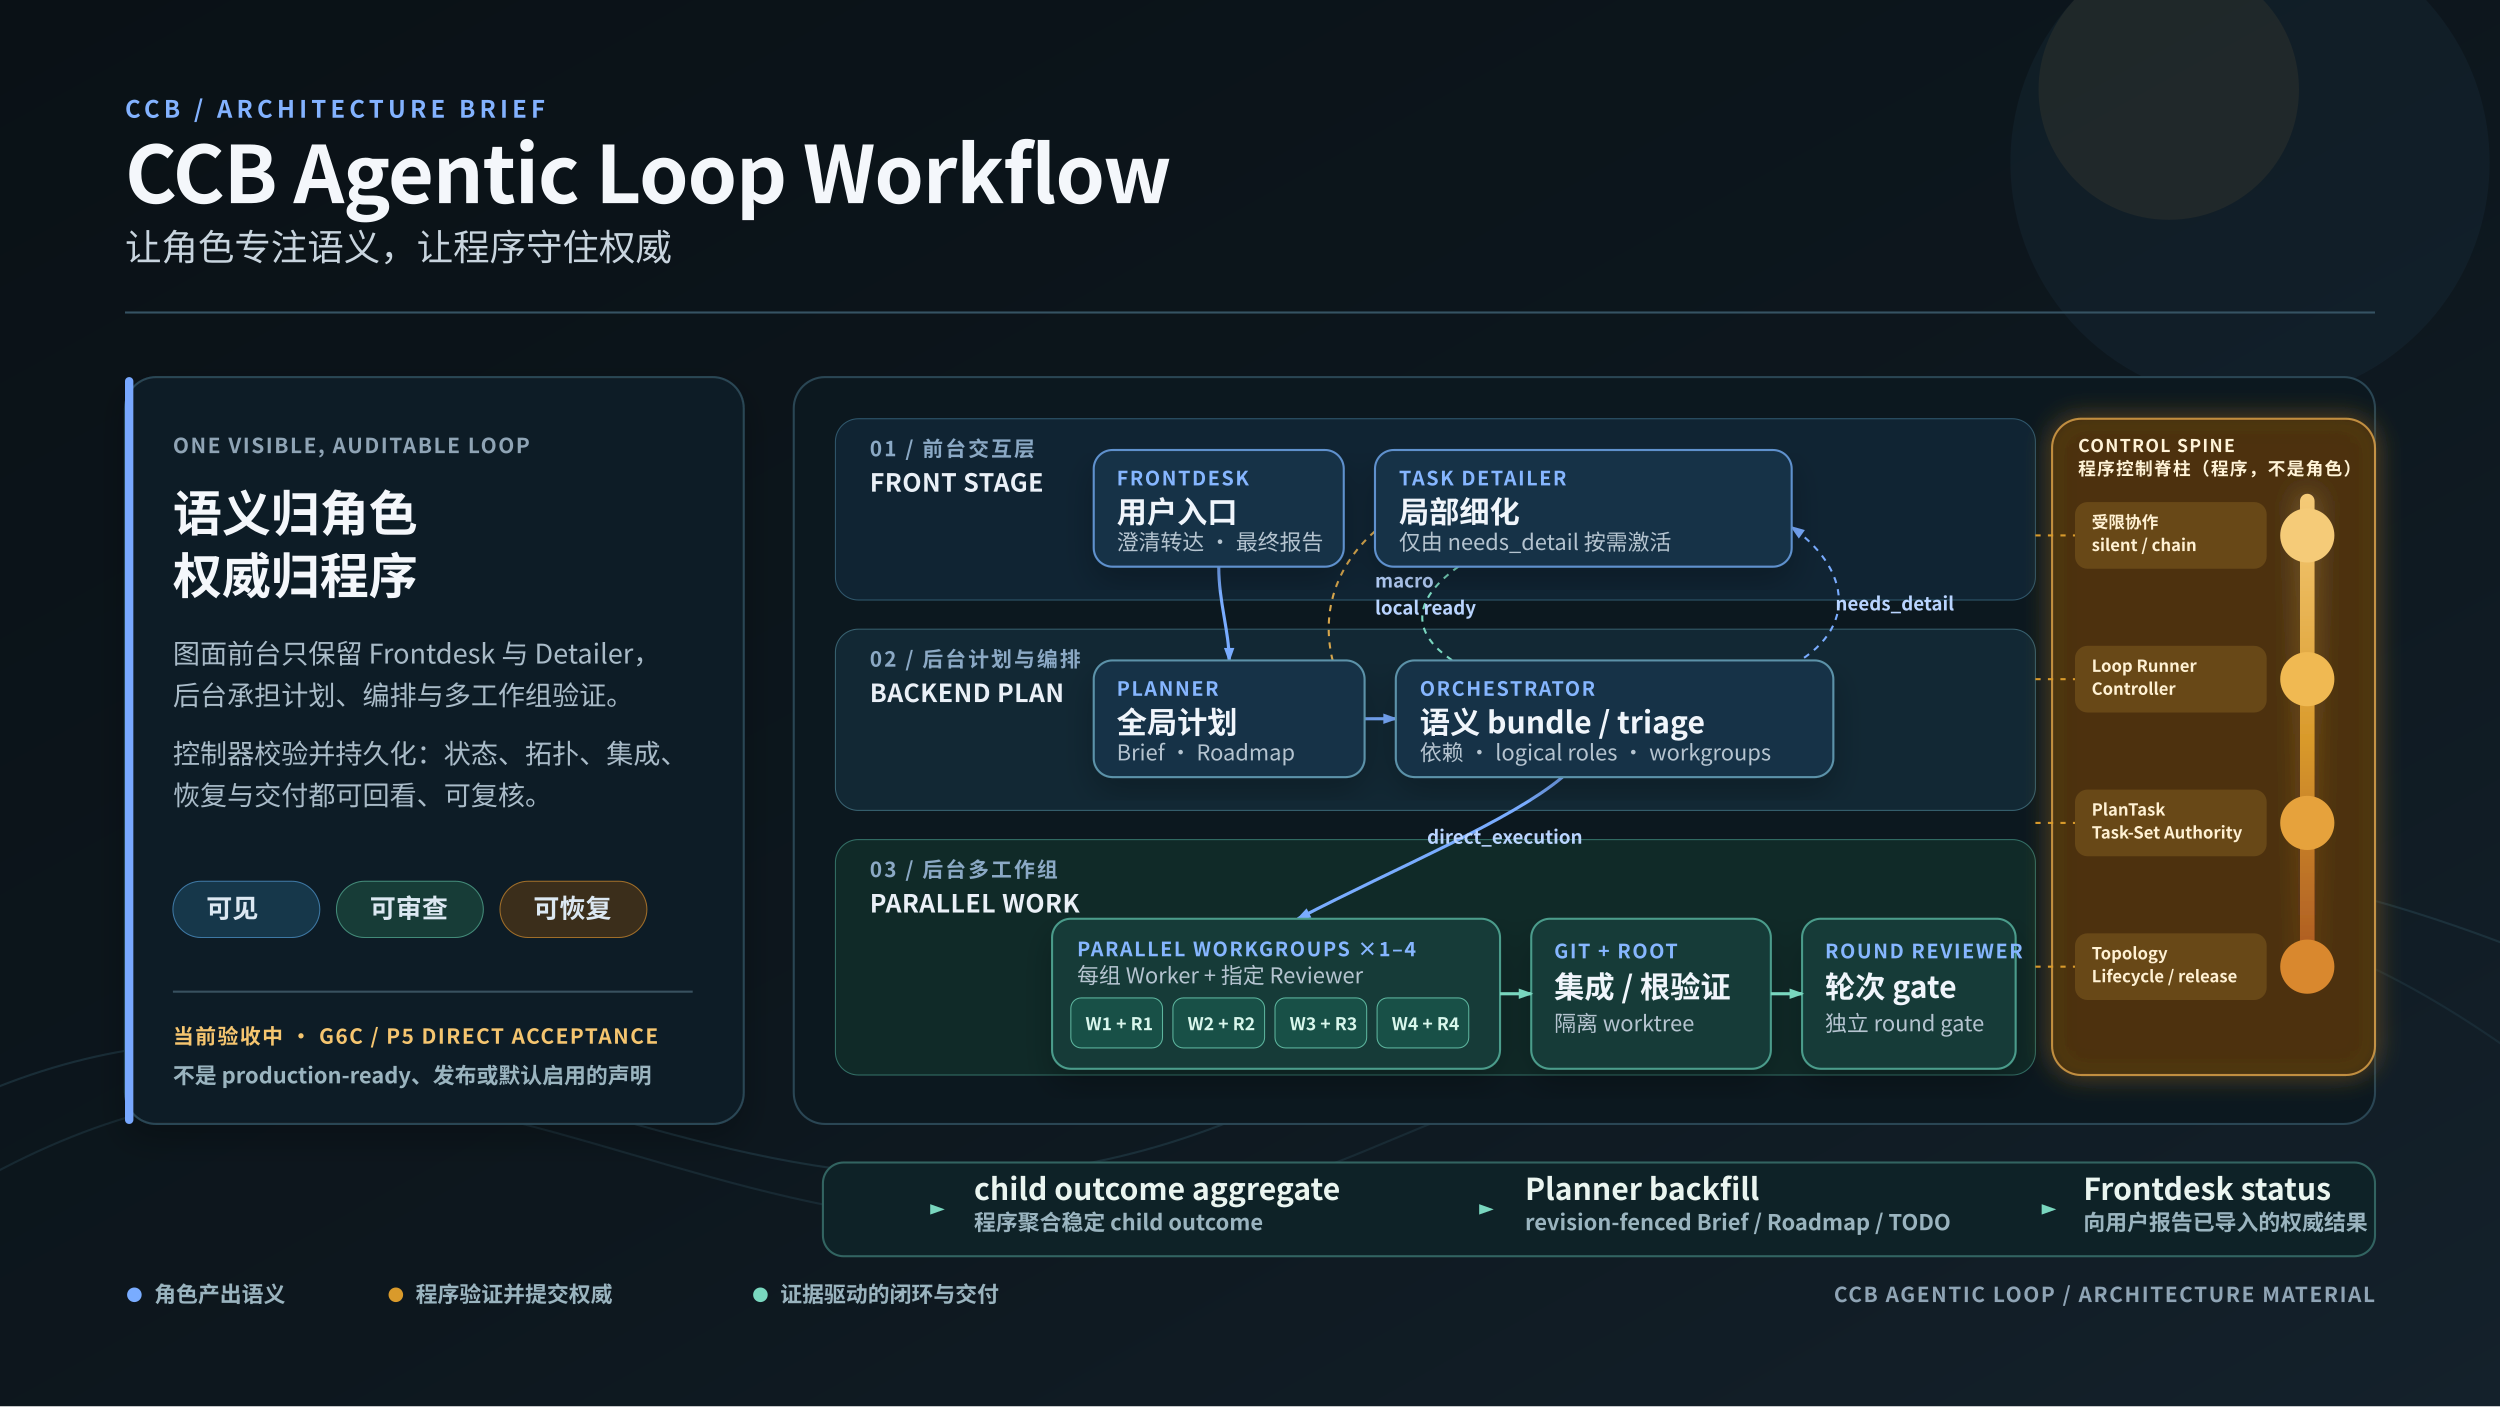
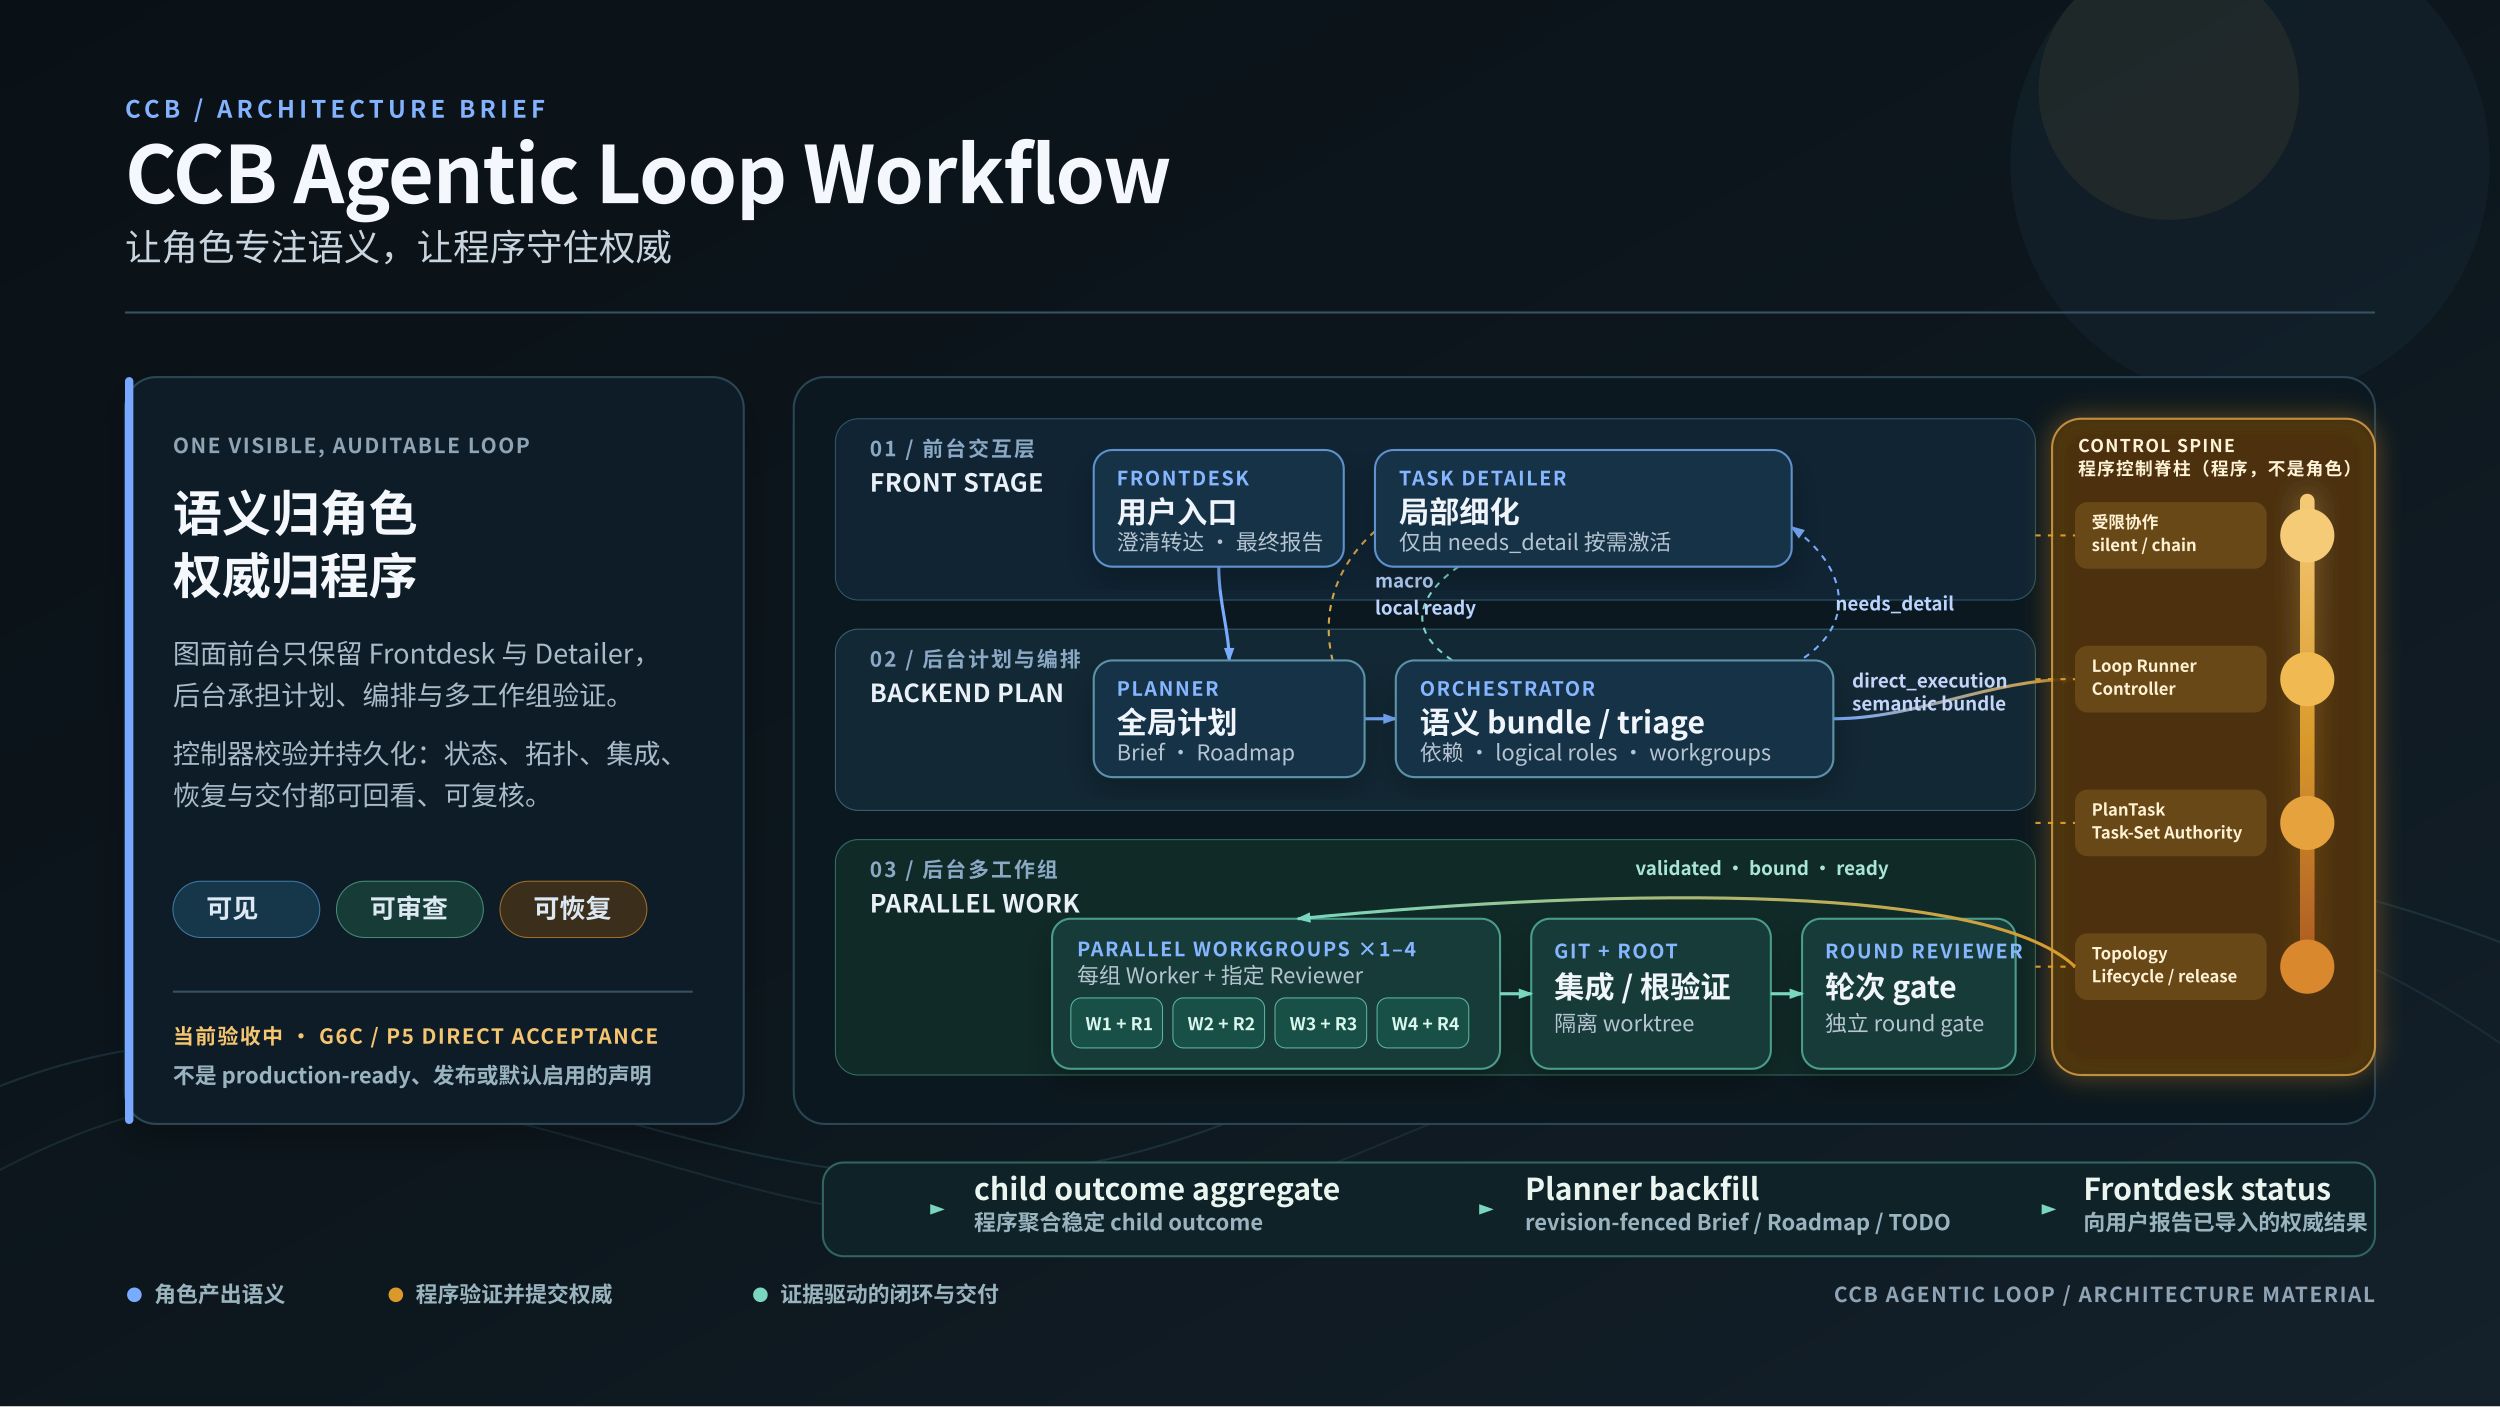
<svg xmlns="http://www.w3.org/2000/svg" width="2400" height="1350" viewBox="0 0 2400 1350" role="img" aria-labelledby="title desc">
  <defs>
    <linearGradient id="bg" x1="0" y1="0" x2="1" y2="1">
      <stop offset="0" stop-color="#0A1116" />
      <stop offset="0.55" stop-color="#0D171E" />
      <stop offset="1" stop-color="#14212B" />
    </linearGradient>
    <linearGradient id="spine" x1="0" y1="0" x2="0" y2="1">
      <stop offset="0" stop-color="#F5CB78" />
      <stop offset="0.5" stop-color="#D99A2B" />
      <stop offset="1" stop-color="#A85422" />
    </linearGradient>
    <linearGradient id="line" x1="0" y1="0" x2="1" y2="0">
      <stop offset="0" stop-color="#5F8ED7" stop-opacity="0" />
      <stop offset="0.45" stop-color="#6BA4FF" />
      <stop offset="1" stop-color="#84D7C4" stop-opacity="0.25" />
+     </linearGradient>
+     <linearGradient id="semanticToProgram" x1="0" y1="0" x2="1" y2="0">
+       <stop offset="0" stop-color="#79ACFF" />
+       <stop offset="1" stop-color="#D99A2B" />
+     </linearGradient>
+     <linearGradient id="programToWork" x1="1" y1="0" x2="0" y2="0">
+       <stop offset="0" stop-color="#D99A2B" />
+       <stop offset="1" stop-color="#79D7BF" />
    </linearGradient>
    <filter id="glow" x="-30%" y="-30%" width="160%" height="160%">
      <feGaussianBlur stdDeviation="12" result="blur" />
      <feMerge>
        <feMergeNode in="blur" />
        <feMergeNode in="SourceGraphic" />
      </feMerge>
    </filter>
    <filter id="softShadow" x="-10%" y="-10%" width="120%" height="130%">
      <feDropShadow dx="0" dy="14" stdDeviation="16" flood-color="#000000" flood-opacity="0.24" />
    </filter>
    <marker id="arrowBlue" markerWidth="14" markerHeight="10" refX="12" refY="5" orient="auto" markerUnits="userSpaceOnUse">
      <path d="M0,0 L14,5 L0,10 Z" fill="#79ACFF" />
    </marker>
    <marker id="arrowMint" markerWidth="14" markerHeight="10" refX="12" refY="5" orient="auto" markerUnits="userSpaceOnUse">
      <path d="M0,0 L14,5 L0,10 Z" fill="#79D7BF" />
    </marker>
    <marker id="arrowAmber" markerWidth="14" markerHeight="10" refX="12" refY="5" orient="auto" markerUnits="userSpaceOnUse">
      <path d="M0,0 L14,5 L0,10 Z" fill="#D7A64C" />
    </marker>
    <style>
      text { font-family: "Noto Sans CJK SC", "Microsoft YaHei", "WenQuanYi Zen Hei", sans-serif; }
      .eyebrow { font-size: 23px; font-weight: 700; letter-spacing: 4px; fill: #83B2FF; }
      .title { font-size: 76px; font-weight: 800; letter-spacing: -1px; fill: #F4F7FB; }
      .subtitle { font-size: 35px; font-weight: 500; fill: #C8D4DE; }
      .left-lead { font-size: 47px; font-weight: 750; fill: #F4F7FB; }
      .left-body { font-size: 26px; font-weight: 400; fill: #A9BBC8; }
      .micro { font-size: 20px; font-weight: 650; letter-spacing: 1.5px; fill: #8FA4B5; }
      .pill { font-size: 25px; font-weight: 700; fill: #DCE8F2; }
      .layer-kicker { font-size: 20px; font-weight: 800; letter-spacing: 2px; fill: #8BA9C5; }
      .layer-title { font-size: 24px; font-weight: 800; letter-spacing: 0.4px; fill: #EAF0F7; }
      .card-title { font-size: 29px; font-weight: 800; fill: #F0F5FB; }
      .card-en { font-size: 19px; font-weight: 700; letter-spacing: 1.5px; fill: #86B6FF; }
      .card-body { font-size: 21px; font-weight: 450; fill: #B5C4D0; }
      .flow-label { font-size: 18px; font-weight: 800; fill: #B9D4FF; }
+       .semantic-label { font-size: 18px; font-weight: 800; fill: #C5D5FA; }
+       .dispatch-label { font-size: 18px; font-weight: 800; fill: #A9E5D5; }
      .workgroup-mini { font-size: 17px; font-weight: 800; fill: #D8F6EC; }
      .spine-title { font-size: 17px; font-weight: 800; letter-spacing: 1.2px; fill: #FFF3D7; }
      .spine-body { font-size: 16px; font-weight: 650; fill: #FFF1D3; }
      .foot-strong { font-size: 29px; font-weight: 800; fill: #EAF5F0; }
      .foot { font-size: 21px; font-weight: 550; fill: #9AB4BF; }
      .status { font-size: 20px; font-weight: 800; letter-spacing: 1.4px; fill: #F5C56F; }
    </style>
  </defs>
  <rect width="2400" height="1350" fill="url(#bg)" />
  <path d="M-80 1080 C400 820, 690 1300, 1220 1060 S2020 730, 2510 950" fill="none" stroke="#25414D" stroke-width="2" opacity="0.55" />
  <path d="M-20 1134 C470 860, 720 1350, 1310 1105 S2090 770, 2440 1030" fill="none" stroke="#1D333D" stroke-width="2" opacity="0.65" />
  <circle cx="2160" cy="156" r="230" fill="#315878" opacity="0.11" />
  <circle cx="2082" cy="86" r="125" fill="#D29F4B" opacity="0.08" />
  <g transform="translate(120 113)">
    <text class="eyebrow">CCB / ARCHITECTURE BRIEF</text>
    <text y="82" class="title">CCB Agentic Loop Workflow</text>
    <text y="137" class="subtitle">让角色专注语义，让程序守住权威</text>
  </g>
  <line x1="120" y1="300" x2="2280" y2="300" stroke="#365363" stroke-width="2" />
  <g filter="url(#softShadow)">
    <rect x="120" y="362" width="594" height="717" rx="30" fill="#101D25" stroke="#2B4655" stroke-width="2" />
    <rect x="120" y="362" width="8" height="717" rx="4" fill="#78A8FF" />
  </g>
  <text x="166" y="435" class="micro">ONE VISIBLE, AUDITABLE LOOP</text>
  <text x="166" y="510" class="left-lead">语义归角色</text>
  <text x="166" y="570" class="left-lead">权威归程序</text>
  <text x="166" y="637" class="left-body">图面前台只保留 Frontdesk 与 Detailer，</text>
  <text x="166" y="677" class="left-body">后台承担计划、编排与多工作组验证。</text>
  <text x="166" y="733" class="left-body">控制器校验并持久化：状态、拓扑、集成、</text>
  <text x="166" y="773" class="left-body">恢复与交付都可回看、可复核。</text>
  <g transform="translate(166 846)">
    <rect width="141" height="54" rx="27" fill="#16374A" stroke="#3E78A4" />
    <text x="32" y="35" class="pill">可见</text>
    <rect x="157" width="141" height="54" rx="27" fill="#173C37" stroke="#438B79" />
    <text x="189" y="35" class="pill">可审查</text>
    <rect x="314" width="141" height="54" rx="27" fill="#3B2E1B" stroke="#A06E29" />
    <text x="346" y="35" class="pill">可恢复</text>
  </g>
  <line x1="166" y1="952" x2="665" y2="952" stroke="#38515F" stroke-width="2" />
  <text x="166" y="1002" class="status">当前验收中  ·  G6C / P5 DIRECT ACCEPTANCE</text>
  <text x="166" y="1040" class="foot">不是 production-ready、发布或默认启用的声明</text>
  <rect x="762" y="362" width="1518" height="717" rx="30" fill="#0C181F" stroke="#2A4654" stroke-width="2" />
  <g opacity="0.95">
    <rect x="802" y="402" width="1152" height="174" rx="22" fill="#102534" stroke="#315A70" />
    <rect x="802" y="604" width="1152" height="174" rx="22" fill="#122936" stroke="#3A6574" />
    <rect x="802" y="806" width="1152" height="226" rx="22" fill="#102B29" stroke="#347369" />
  </g>
  <text x="835" y="438" class="layer-kicker">01 / 前台交互层</text>
  <text x="835" y="472" class="layer-title">FRONT STAGE</text>
  <text x="835" y="640" class="layer-kicker">02 / 后台计划与编排</text>
  <text x="835" y="674" class="layer-title">BACKEND PLAN</text>
  <text x="835" y="842" class="layer-kicker">03 / 后台多工作组</text>
  <text x="835" y="876" class="layer-title">PARALLEL WORK</text>
  <path d="M1170 544 C1170 578 1180 606 1180 634" fill="none" stroke="#79ACFF" stroke-width="3" marker-end="url(#arrowBlue)" />
  <path d="M1310 690 H1340" stroke="#79ACFF" stroke-width="3" marker-end="url(#arrowBlue)" />
-   <path d="M1500 746 C1450 788 1342 832 1246 882" fill="none" stroke="#79ACFF" stroke-width="3" marker-end="url(#arrowBlue)" />
-   <text x="1370" y="810" class="flow-label">direct_execution</text>
+   <path d="M1760 690 C1840 690 1910 652 1992 652" fill="none" stroke="url(#semanticToProgram)" stroke-width="3" marker-end="url(#arrowAmber)" />
+   <text x="1778" y="660" class="semantic-label">direct_execution</text>
+   <text x="1778" y="682" class="semantic-label">semantic bundle</text>
  <path d="M1700 648 C1785 615 1782 550 1720 506" fill="none" stroke="#79ACFF" stroke-width="2" stroke-dasharray="6 6" marker-end="url(#arrowBlue)" />
  <text x="1762" y="586" class="flow-label">needs_detail</text>
  <path d="M1400 544 C1350 580 1352 617 1420 648" fill="none" stroke="#79D7BF" stroke-width="2" stroke-dasharray="6 6" marker-end="url(#arrowMint)" />
  <text x="1320" y="590" class="flow-label">local ready</text>
  <path d="M1320 510 C1280 545 1260 600 1290 664" fill="none" stroke="#D7A64C" stroke-width="2" stroke-dasharray="6 6" marker-end="url(#arrowAmber)" />
  <text x="1320" y="564" class="flow-label" fill="#F1C36B">macro</text>
  <g filter="url(#softShadow)">
    <rect x="1050" y="432" width="240" height="112" rx="18" fill="#173047" stroke="#5E91CD" stroke-width="2" />
    <rect x="1320" y="432" width="400" height="112" rx="18" fill="#173047" stroke="#5E91CD" stroke-width="2" />
  </g>
  <text x="1072" y="466" class="card-en">FRONTDESK</text>
  <text x="1072" y="502" class="card-title">用户入口</text>
  <text x="1072" y="528" class="card-body">澄清转达 · 最终报告</text>
  <text x="1343" y="466" class="card-en">TASK DETAILER</text>
  <text x="1343" y="502" class="card-title">局部细化</text>
  <text x="1343" y="528" class="card-body">仅由 needs_detail 按需激活</text>
  <g filter="url(#softShadow)">
    <rect x="1050" y="634" width="260" height="112" rx="18" fill="#183346" stroke="#5B92A9" stroke-width="2" />
    <rect x="1340" y="634" width="420" height="112" rx="18" fill="#183346" stroke="#5B92A9" stroke-width="2" />
  </g>
  <text x="1072" y="668" class="card-en">PLANNER</text>
  <text x="1072" y="704" class="card-title">全局计划</text>
  <text x="1072" y="730" class="card-body">Brief · Roadmap</text>
  <text x="1363" y="668" class="card-en">ORCHESTRATOR</text>
  <text x="1363" y="704" class="card-title">语义 bundle / triage</text>
  <text x="1363" y="730" class="card-body">依赖 · logical roles · workgroups</text>
  <g filter="url(#softShadow)">
    <rect x="1010" y="882" width="430" height="144" rx="18" fill="#123A37" stroke="#4B9C8B" stroke-width="2" />
    <rect x="1470" y="882" width="230" height="144" rx="18" fill="#123A37" stroke="#4B9C8B" stroke-width="2" />
    <rect x="1730" y="882" width="205" height="144" rx="18" fill="#123A37" stroke="#4B9C8B" stroke-width="2" />
  </g>
  <text x="1034" y="918" class="card-en">PARALLEL WORKGROUPS ×1–4</text>
  <text x="1034" y="944" class="card-body">每组 Worker + 指定 Reviewer</text>
  <rect x="1028" y="958" width="88" height="48" rx="10" fill="#185047" stroke="#5DB59E" />
  <rect x="1126" y="958" width="88" height="48" rx="10" fill="#185047" stroke="#5DB59E" />
  <rect x="1224" y="958" width="88" height="48" rx="10" fill="#185047" stroke="#5DB59E" />
  <rect x="1322" y="958" width="88" height="48" rx="10" fill="#185047" stroke="#5DB59E" />
  <text x="1042" y="989" class="workgroup-mini">W1 + R1</text>
  <text x="1140" y="989" class="workgroup-mini">W2 + R2</text>
  <text x="1238" y="989" class="workgroup-mini">W3 + R3</text>
  <text x="1336" y="989" class="workgroup-mini">W4 + R4</text>
  <text x="1492" y="920" class="card-en">GIT + ROOT</text>
  <text x="1492" y="958" class="card-title">集成 / 根验证</text>
  <text x="1492" y="990" class="card-body">隔离 worktree</text>
  <text x="1752" y="920" class="card-en">ROUND REVIEWER</text>
  <text x="1752" y="958" class="card-title">轮次 gate</text>
  <text x="1752" y="990" class="card-body">独立 round gate</text>
  <path d="M1440 954 H1470" stroke="#79D7BF" stroke-width="3" marker-end="url(#arrowMint)" />
  <path d="M1700 954 H1730" stroke="#79D7BF" stroke-width="3" marker-end="url(#arrowMint)" />
  <g filter="url(#glow)">
    <rect x="1970" y="402" width="310" height="630" rx="28" fill="#4F3210" opacity="0.82" stroke="#DDA145" stroke-width="2" />
    <rect x="2208" y="474" width="14" height="470" rx="7" fill="url(#spine)" />
  </g>
  <text x="1995" y="434" class="spine-title">CONTROL SPINE</text>
  <text x="1995" y="456" class="spine-title">程序控制脊柱（程序，不是角色）</text>
  <g>
    <rect x="1992" y="482" width="184" height="64" rx="12" fill="#684817" />
    <circle cx="2215" cy="514" r="26" fill="#F5CB78" />
    <text x="2008" y="507" class="spine-body">受限协作</text>
    <text x="2008" y="529" class="spine-body">silent / chain</text>
    <rect x="1992" y="620" width="184" height="64" rx="12" fill="#684817" />
    <circle cx="2215" cy="652" r="26" fill="#F0B952" />
    <text x="2008" y="645" class="spine-body">Loop Runner</text>
    <text x="2008" y="667" class="spine-body">Controller</text>
    <rect x="1992" y="758" width="184" height="64" rx="12" fill="#684817" />
    <circle cx="2215" cy="790" r="26" fill="#E6A23C" />
    <text x="2008" y="783" class="spine-body">PlanTask</text>
    <text x="2008" y="805" class="spine-body">Task-Set Authority</text>
    <rect x="1992" y="896" width="184" height="64" rx="12" fill="#684817" />
    <circle cx="2215" cy="928" r="26" fill="#D9882E" />
    <text x="2008" y="921" class="spine-body">Topology</text>
    <text x="2008" y="943" class="spine-body">Lifecycle / release</text>
  </g>
  <path d="M1954 514 H1992" stroke="#D99A2B" stroke-width="2" stroke-dasharray="5 7" />
  <path d="M1954 652 H1992" stroke="#D99A2B" stroke-width="2" stroke-dasharray="5 7" />
  <path d="M1954 790 H1992" stroke="#D99A2B" stroke-width="2" stroke-dasharray="5 7" />
  <path d="M1954 928 H1992" stroke="#D99A2B" stroke-width="2" stroke-dasharray="5 7" />
+   <path d="M1992 928 C1910 850 1570 850 1246 882" fill="none" stroke="url(#programToWork)" stroke-width="3" marker-end="url(#arrowMint)" />
+   <text x="1570" y="840" class="dispatch-label">validated · bound · ready</text>
  <g transform="translate(790 1116)">
    <rect width="1490" height="90" rx="20" fill="#0E2227" stroke="#326461" stroke-width="2" />
    <path d="M44 45 H115" stroke="url(#line)" stroke-width="3" marker-end="url(#arrowMint)" />
    <text x="145" y="36" class="foot-strong">child outcome aggregate</text>
    <text x="145" y="65" class="foot">程序聚合稳定 child outcome</text>
    <path d="M570 45 H642" stroke="url(#line)" stroke-width="3" marker-end="url(#arrowMint)" />
    <text x="674" y="36" class="foot-strong">Planner backfill</text>
    <text x="674" y="65" class="foot">revision-fenced Brief / Roadmap / TODO</text>
    <path d="M1110 45 H1182" stroke="url(#line)" stroke-width="3" marker-end="url(#arrowMint)" />
    <text x="1210" y="36" class="foot-strong">Frontdesk status</text>
    <text x="1210" y="65" class="foot">向用户报告已导入的权威结果</text>
  </g>
  <g transform="translate(120 1250)">
    <circle cx="9" cy="-7" r="7" fill="#79ACFF" />
    <text x="28" y="0" class="foot">角色产出语义</text>
    <circle cx="260" cy="-7" r="7" fill="#D99A2B" />
    <text x="279" y="0" class="foot">程序验证并提交权威</text>
    <circle cx="610" cy="-7" r="7" fill="#79D7BF" />
    <text x="629" y="0" class="foot">证据驱动的闭环与交付</text>
    <text x="2160" y="0" text-anchor="end" class="micro">CCB AGENTIC LOOP / ARCHITECTURE MATERIAL</text>
  </g>
</svg>
